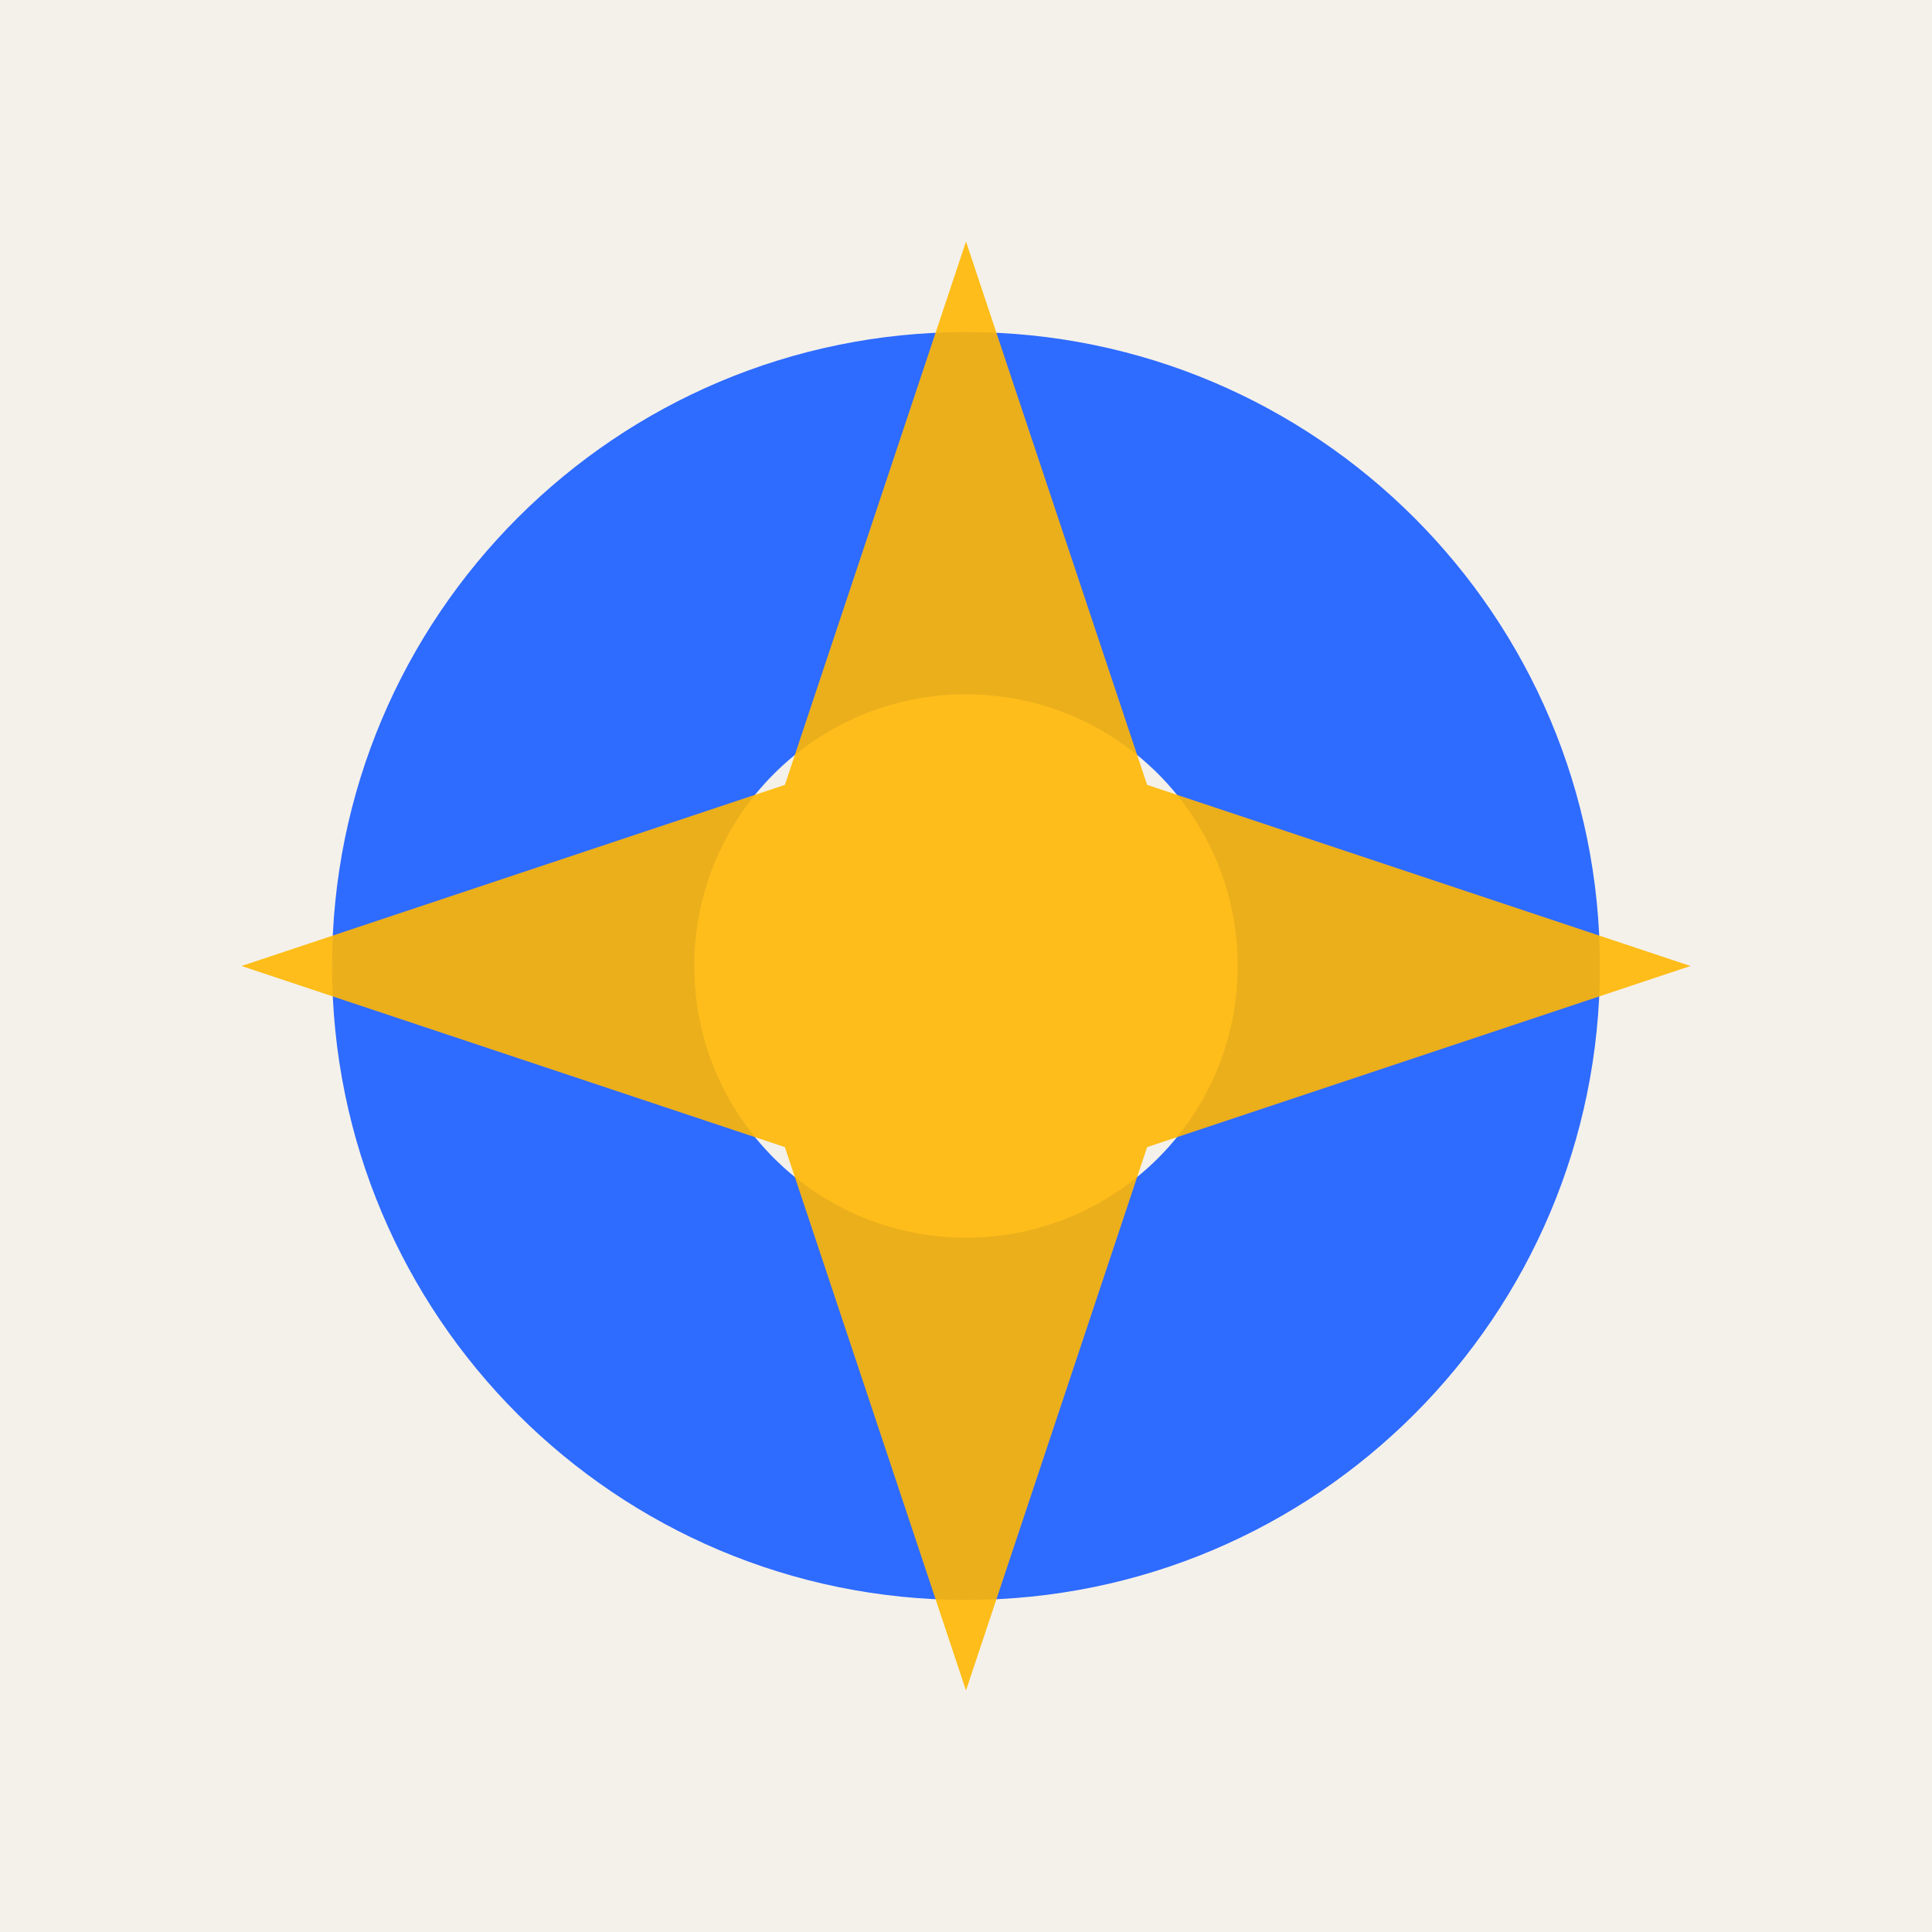
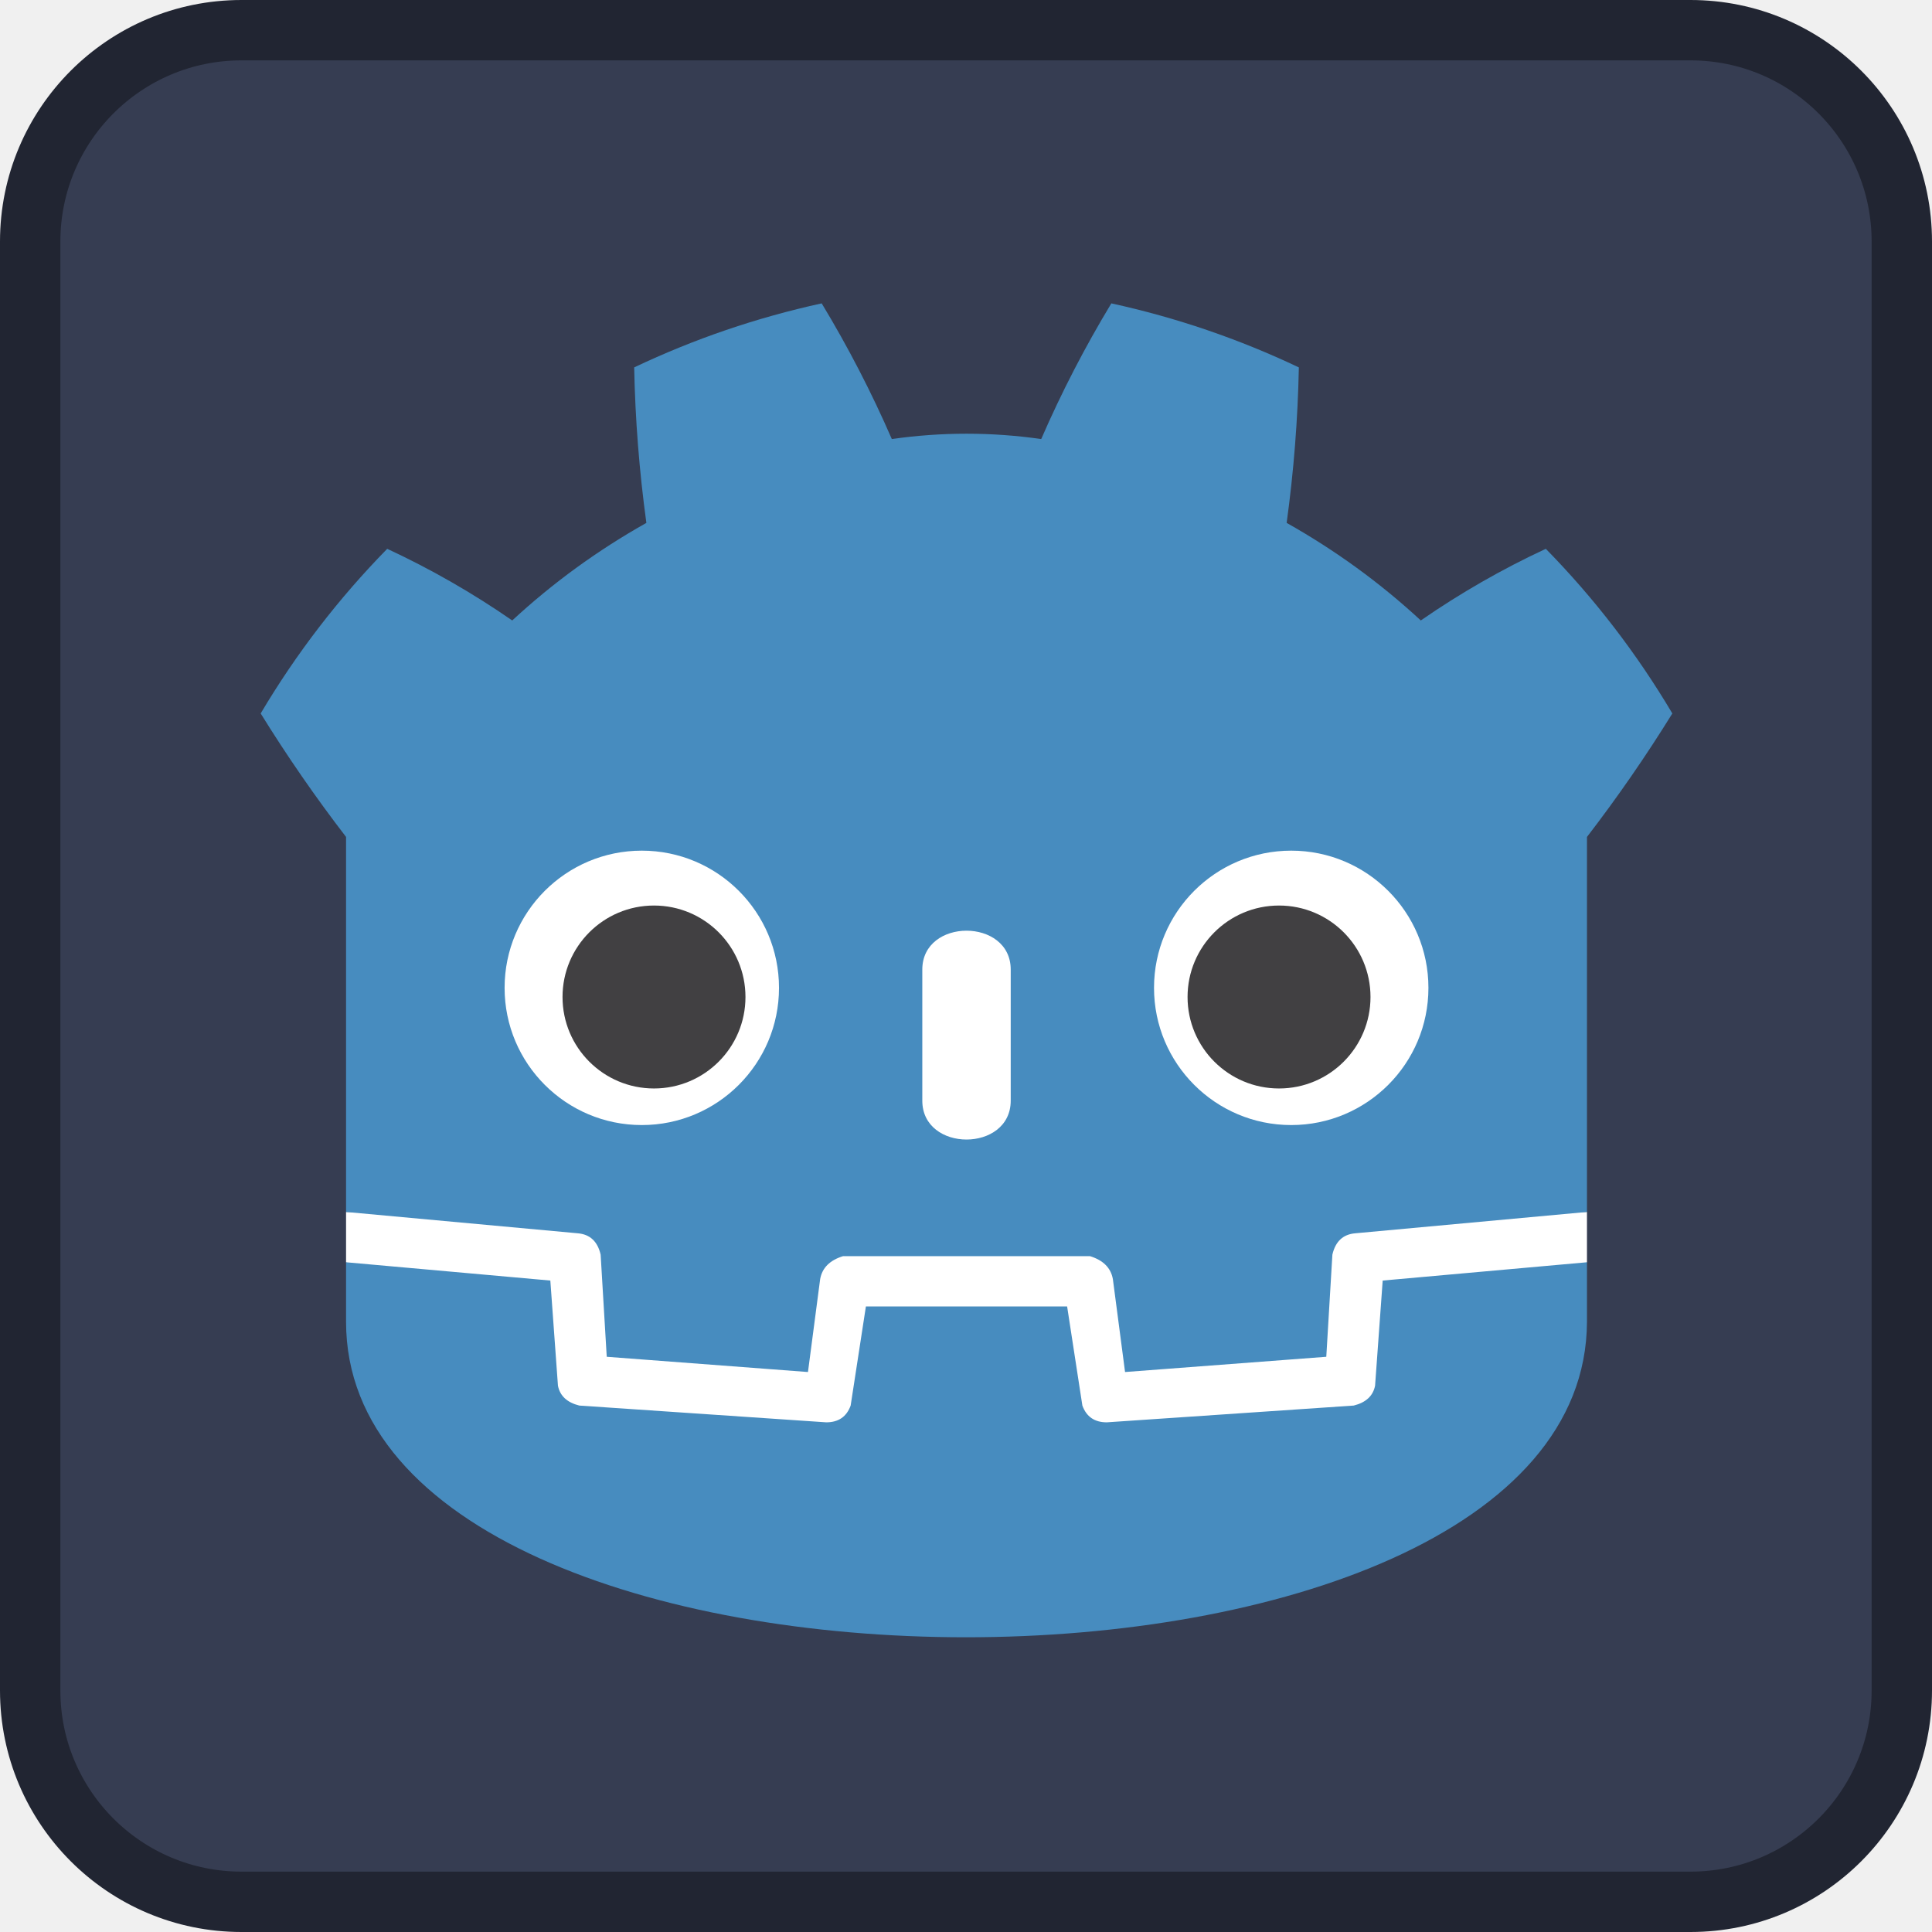
- <svg xmlns="http://www.w3.org/2000/svg" width="128" height="128" viewBox="0 0 128 128">
-   <rect width="128" height="128" fill="#F4F1EA" />
-   <circle cx="64" cy="64" r="42" fill="#2E6BFF" />
-   <circle cx="64" cy="64" r="18" fill="#F4F1EA" />
-   <path d="M64 16 L76 52 L112 64 L76 76 L64 112 L52 76 L16 64 L52 52 Z" fill="#FFB703" opacity="0.9" />
+ <svg xmlns="http://www.w3.org/2000/svg" width="128" height="128">
+   <rect width="124" height="124" x="2" y="2" fill="#363d52" stroke="#212532" stroke-width="4" rx="14" />
+   <g fill="#fff" transform="translate(12.322 12.322)scale(.101)">
+     <path d="M105 673v33q407 354 814 0v-33z" />
+     <path fill="#478cbf" d="m105 673 152 14q12 1 15 14l4 67 132 10 8-61q2-11 15-15h162q13 4 15 15l8 61 132-10 4-67q3-13 15-14l152-14V427q30-39 56-81-35-59-83-108-43 20-82 47-40-37-88-64 7-51 8-102-59-28-123-42-26 43-46 89-49-7-98 0-20-46-46-89-64 14-123 42 1 51 8 102-48 27-88 64-39-27-82-47-48 49-83 108 26 42 56 81zm0 33v39c0 276 813 276 814 0v-39l-134 12-5 69q-2 10-14 13l-162 11q-12 0-16-11l-10-65H446l-10 65q-4 11-16 11l-162-11q-12-3-14-13l-5-69z" />
+     <path d="M483 600c0 34 58 34 58 0v-86c0-34-58-34-58 0z" />
+     <circle cx="725" cy="526" r="90" />
+     <circle cx="299" cy="526" r="90" />
+   </g>
+   <g fill="#414042" transform="translate(12.322 12.322)scale(.101)">
+     <circle cx="307" cy="532" r="60" />
+     <circle cx="717" cy="532" r="60" />
+   </g>
</svg>
